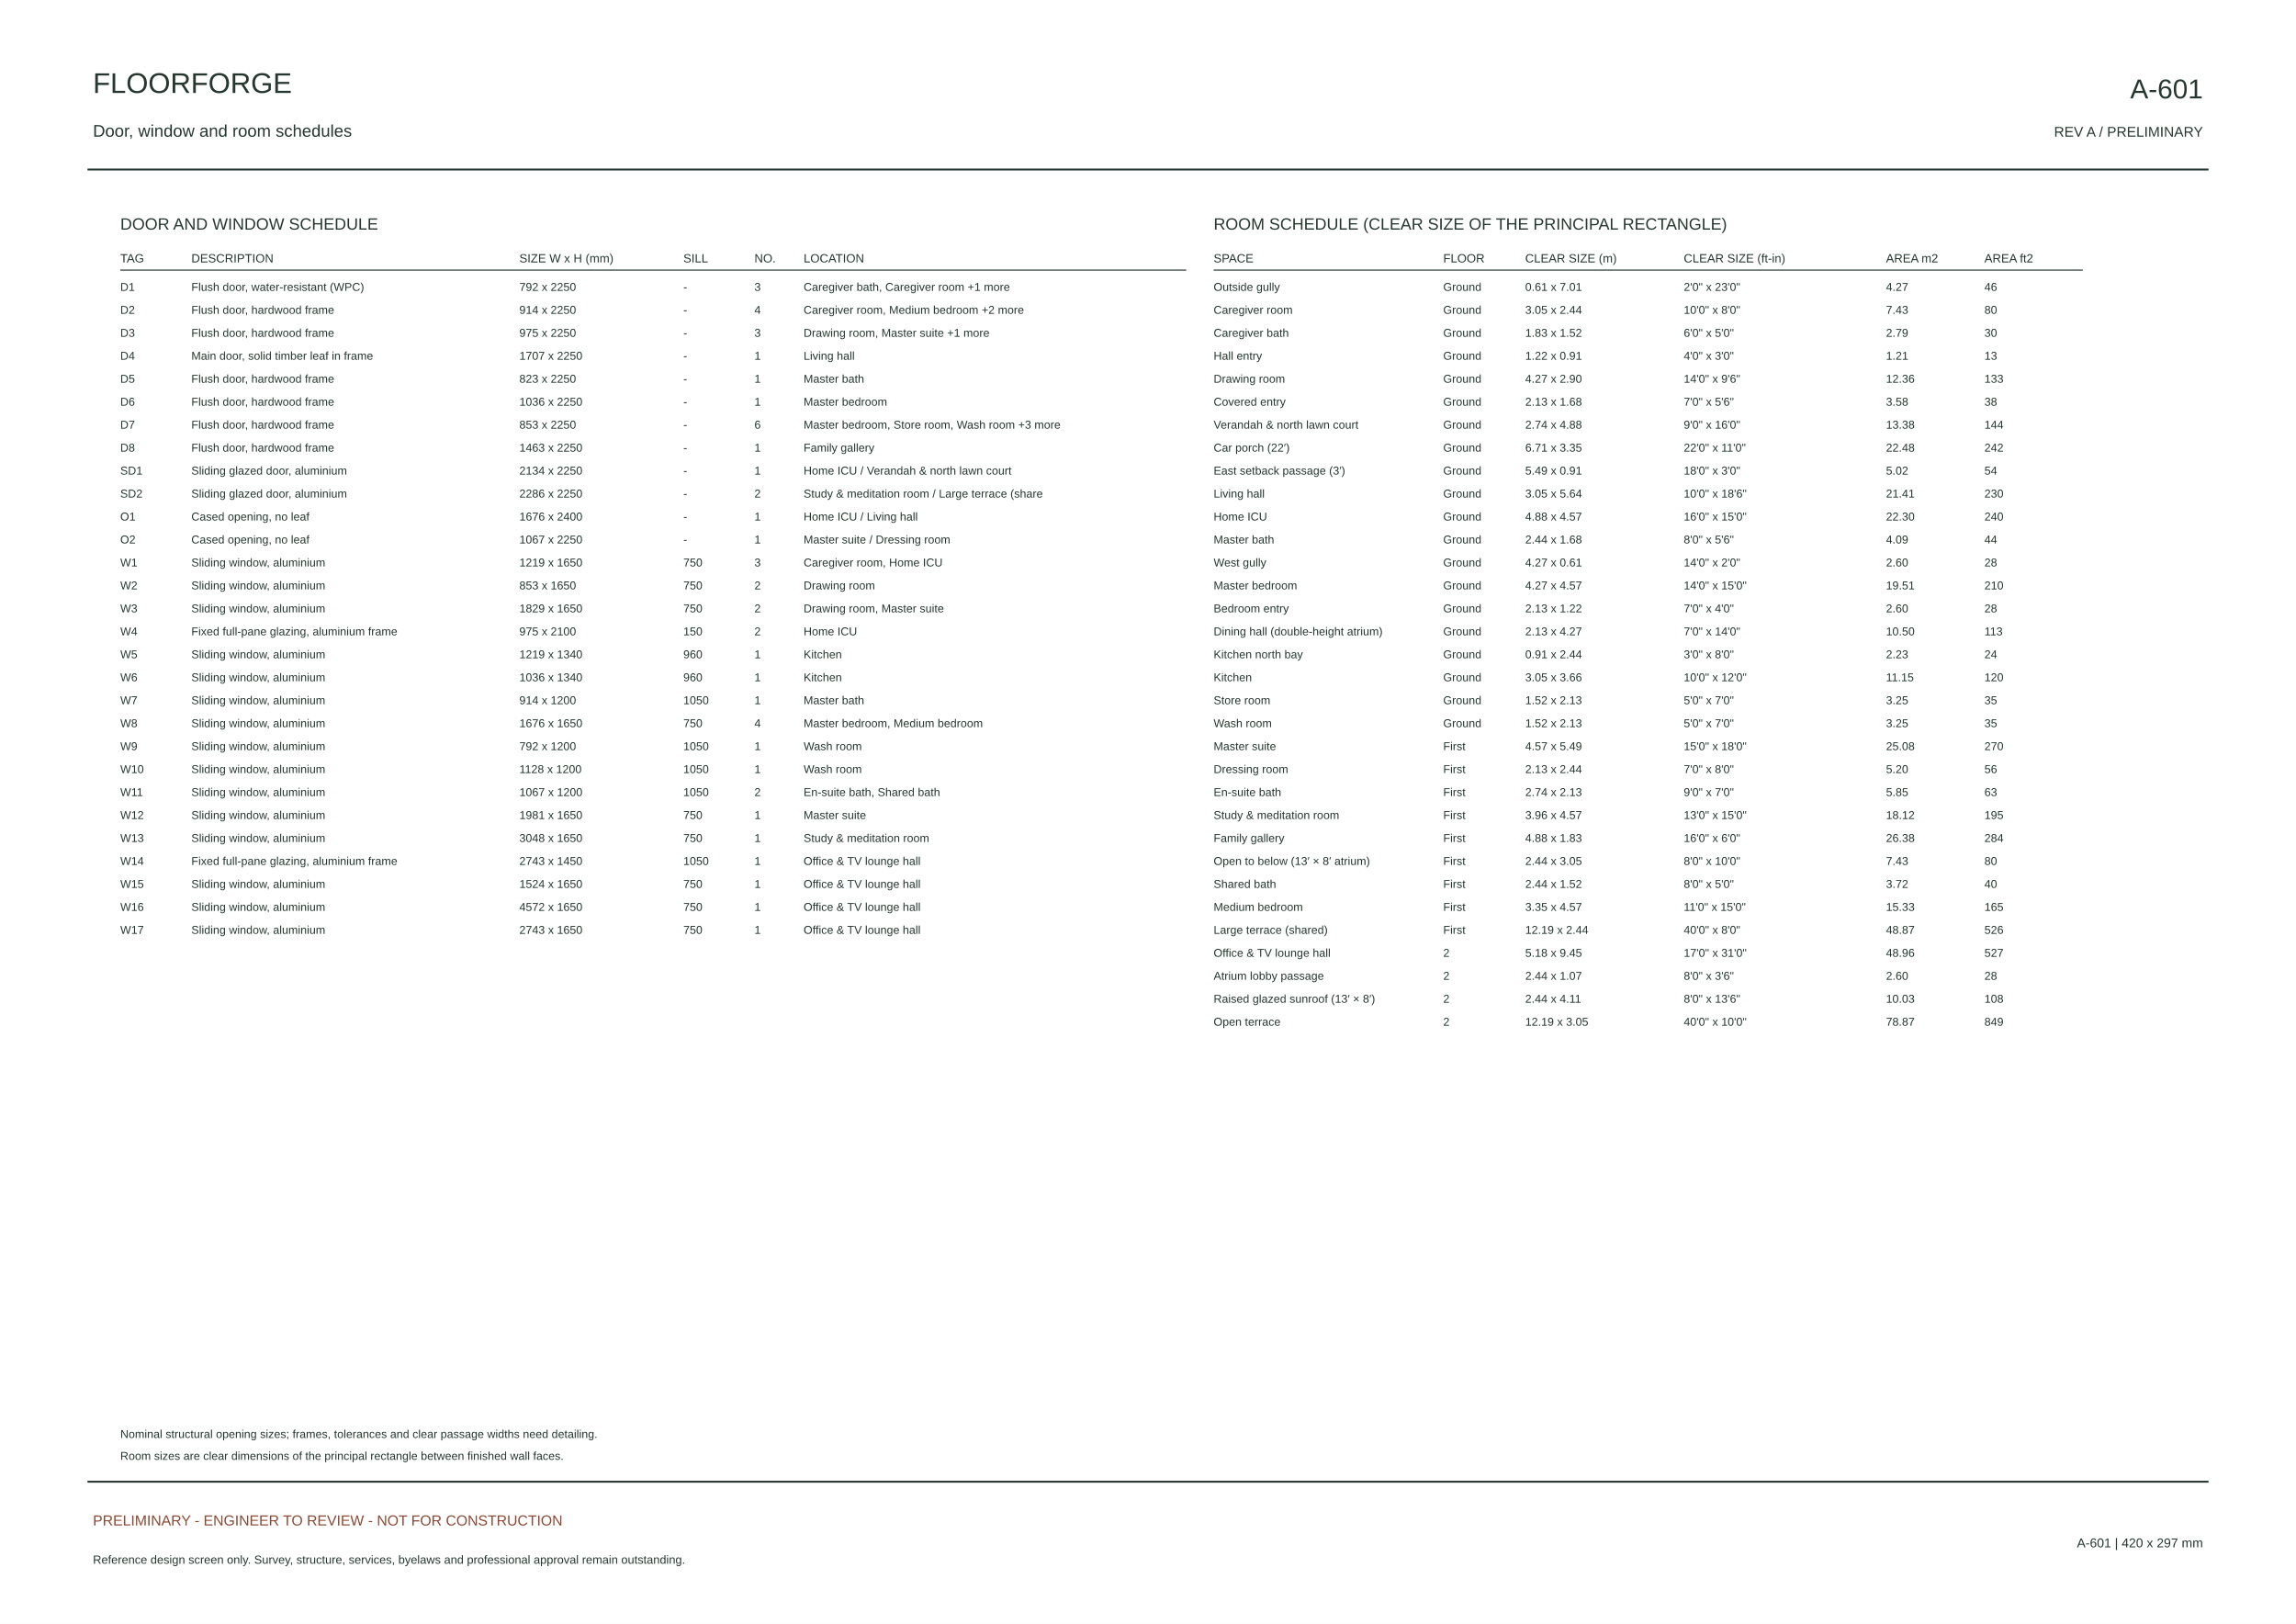
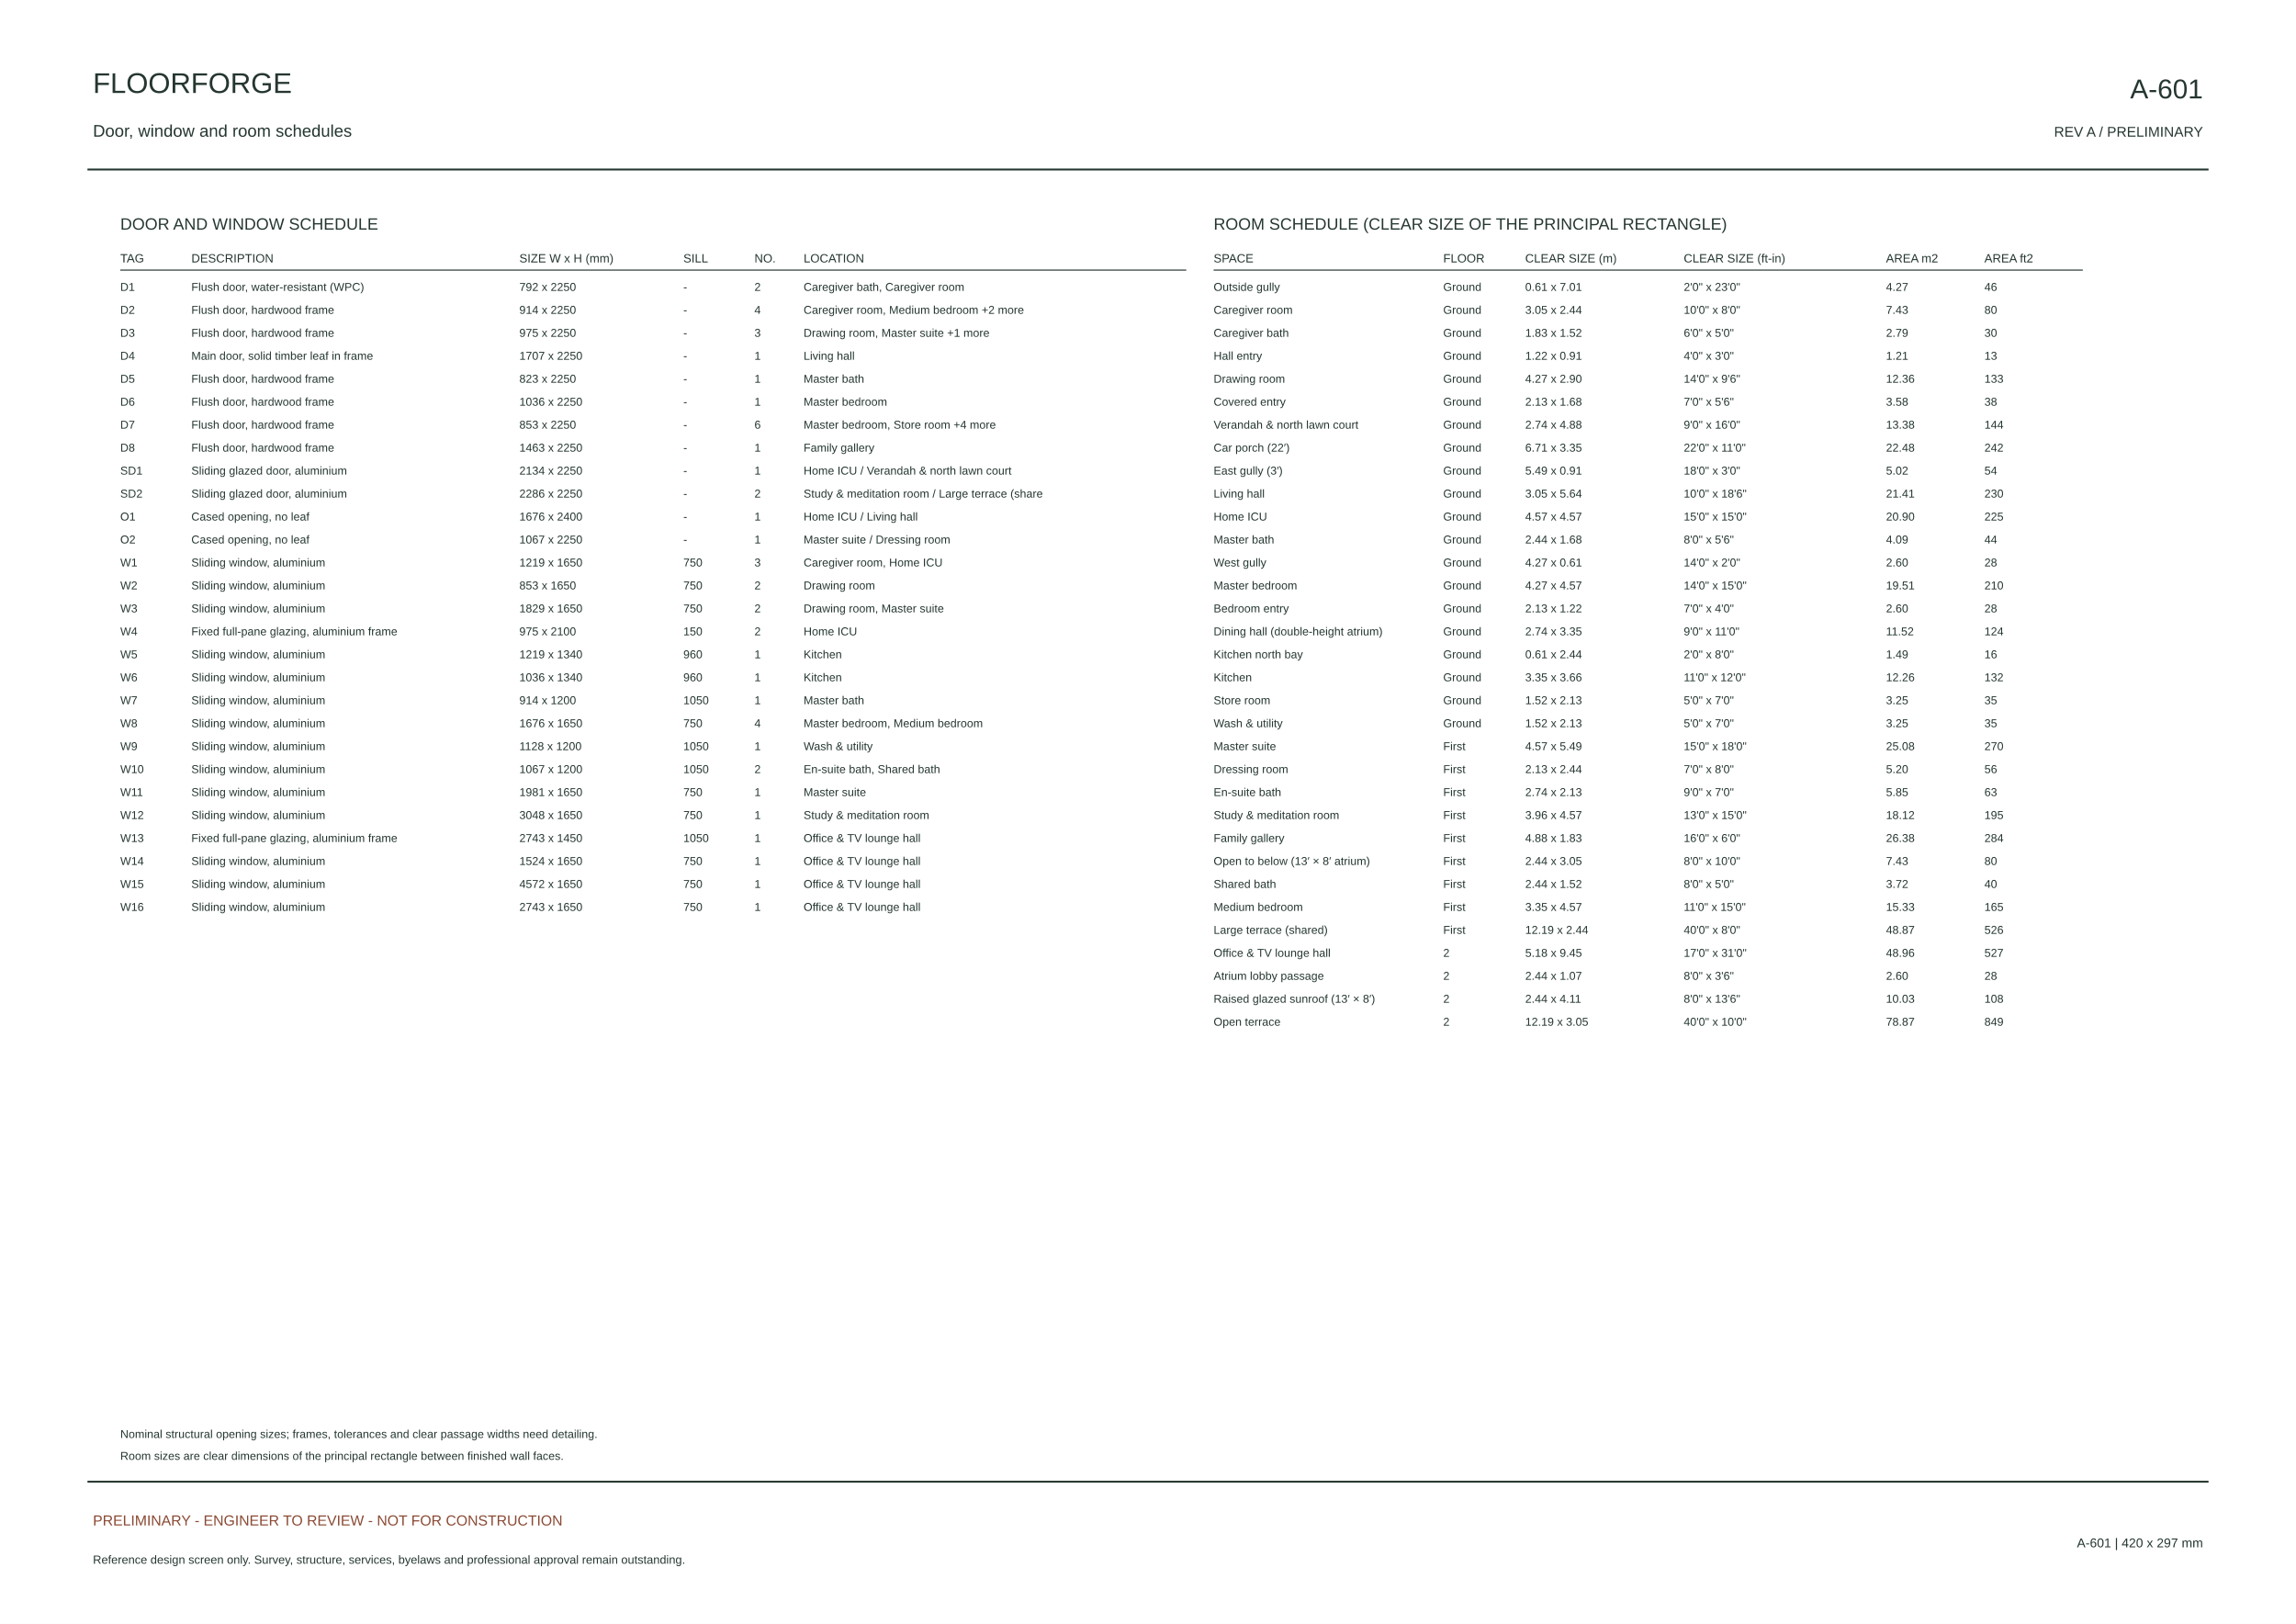
<svg xmlns="http://www.w3.org/2000/svg" width="420mm" height="297mm" viewBox="0 0 420 297">
  <rect width="420" height="297" fill="white" />
  <g font-family="Arial,Helvetica,sans-serif">
    <path d="M 16 31 H 404 M 16 271 H 404" stroke="#25372f" stroke-width=".35" />
    <text x="17" y="17" fill="#25372f" font-size="5.2" text-anchor="start">FLOORFORGE</text>
    <text x="17" y="25" fill="#25372f" font-size="3.1" text-anchor="start">Door, window and room schedules</text>
    <text x="403" y="18" fill="#25372f" font-size="5" text-anchor="end">A-601</text>
    <text x="403" y="25" fill="#25372f" font-size="2.6" text-anchor="end">REV A / PRELIMINARY</text>
    <text x="22" y="42" fill="#25372f" font-size="3" text-anchor="start">DOOR AND WINDOW SCHEDULE</text>
    <text x="22" y="48" fill="#25372f" font-size="2.2" text-anchor="start">TAG</text>
    <text x="35" y="48" fill="#25372f" font-size="2.2" text-anchor="start">DESCRIPTION</text>
    <text x="95" y="48" fill="#25372f" font-size="2.2" text-anchor="start">SIZE W x H (mm)</text>
    <text x="125" y="48" fill="#25372f" font-size="2.2" text-anchor="start">SILL</text>
    <text x="138" y="48" fill="#25372f" font-size="2.2" text-anchor="start">NO.</text>
    <text x="147" y="48" fill="#25372f" font-size="2.2" text-anchor="start">LOCATION</text>
    <path d="M 22 49.4 H 217" stroke="#25372f" stroke-width=".2" />
    <text x="22" y="53.2" fill="#25372f" font-size="2.1" text-anchor="start">D1</text>
    <text x="35" y="53.2" fill="#25372f" font-size="2.1" text-anchor="start">Flush door, water-resistant (WPC)</text>
    <text x="95" y="53.2" fill="#25372f" font-size="2.1" text-anchor="start">792 x 2250</text>
    <text x="125" y="53.2" fill="#25372f" font-size="2.1" text-anchor="start">-</text>
-     <text x="138" y="53.2" fill="#25372f" font-size="2.1" text-anchor="start">3</text>
-     <text x="147" y="53.2" fill="#25372f" font-size="2.1" text-anchor="start">Caregiver bath, Caregiver room +1 more</text>
+     <text x="138" y="53.2" fill="#25372f" font-size="2.1" text-anchor="start">2</text>
+     <text x="147" y="53.2" fill="#25372f" font-size="2.1" text-anchor="start">Caregiver bath, Caregiver room</text>
    <text x="22" y="57.4" fill="#25372f" font-size="2.1" text-anchor="start">D2</text>
    <text x="35" y="57.4" fill="#25372f" font-size="2.1" text-anchor="start">Flush door, hardwood frame</text>
    <text x="95" y="57.4" fill="#25372f" font-size="2.1" text-anchor="start">914 x 2250</text>
    <text x="125" y="57.4" fill="#25372f" font-size="2.1" text-anchor="start">-</text>
    <text x="138" y="57.4" fill="#25372f" font-size="2.1" text-anchor="start">4</text>
    <text x="147" y="57.4" fill="#25372f" font-size="2.1" text-anchor="start">Caregiver room, Medium bedroom +2 more</text>
    <text x="22" y="61.6" fill="#25372f" font-size="2.1" text-anchor="start">D3</text>
    <text x="35" y="61.6" fill="#25372f" font-size="2.1" text-anchor="start">Flush door, hardwood frame</text>
    <text x="95" y="61.6" fill="#25372f" font-size="2.1" text-anchor="start">975 x 2250</text>
    <text x="125" y="61.6" fill="#25372f" font-size="2.1" text-anchor="start">-</text>
    <text x="138" y="61.6" fill="#25372f" font-size="2.1" text-anchor="start">3</text>
    <text x="147" y="61.6" fill="#25372f" font-size="2.1" text-anchor="start">Drawing room, Master suite +1 more</text>
    <text x="22" y="65.8" fill="#25372f" font-size="2.1" text-anchor="start">D4</text>
    <text x="35" y="65.8" fill="#25372f" font-size="2.1" text-anchor="start">Main door, solid timber leaf in frame</text>
    <text x="95" y="65.8" fill="#25372f" font-size="2.1" text-anchor="start">1707 x 2250</text>
    <text x="125" y="65.8" fill="#25372f" font-size="2.1" text-anchor="start">-</text>
    <text x="138" y="65.8" fill="#25372f" font-size="2.1" text-anchor="start">1</text>
    <text x="147" y="65.8" fill="#25372f" font-size="2.1" text-anchor="start">Living hall</text>
    <text x="22" y="70" fill="#25372f" font-size="2.1" text-anchor="start">D5</text>
    <text x="35" y="70" fill="#25372f" font-size="2.1" text-anchor="start">Flush door, hardwood frame</text>
    <text x="95" y="70" fill="#25372f" font-size="2.1" text-anchor="start">823 x 2250</text>
    <text x="125" y="70" fill="#25372f" font-size="2.1" text-anchor="start">-</text>
    <text x="138" y="70" fill="#25372f" font-size="2.1" text-anchor="start">1</text>
    <text x="147" y="70" fill="#25372f" font-size="2.1" text-anchor="start">Master bath</text>
    <text x="22" y="74.2" fill="#25372f" font-size="2.1" text-anchor="start">D6</text>
    <text x="35" y="74.2" fill="#25372f" font-size="2.1" text-anchor="start">Flush door, hardwood frame</text>
    <text x="95" y="74.2" fill="#25372f" font-size="2.1" text-anchor="start">1036 x 2250</text>
    <text x="125" y="74.2" fill="#25372f" font-size="2.1" text-anchor="start">-</text>
    <text x="138" y="74.2" fill="#25372f" font-size="2.1" text-anchor="start">1</text>
    <text x="147" y="74.2" fill="#25372f" font-size="2.1" text-anchor="start">Master bedroom</text>
    <text x="22" y="78.4" fill="#25372f" font-size="2.1" text-anchor="start">D7</text>
    <text x="35" y="78.4" fill="#25372f" font-size="2.1" text-anchor="start">Flush door, hardwood frame</text>
    <text x="95" y="78.4" fill="#25372f" font-size="2.1" text-anchor="start">853 x 2250</text>
    <text x="125" y="78.4" fill="#25372f" font-size="2.1" text-anchor="start">-</text>
    <text x="138" y="78.4" fill="#25372f" font-size="2.1" text-anchor="start">6</text>
-     <text x="147" y="78.4" fill="#25372f" font-size="2.1" text-anchor="start">Master bedroom, Store room, Wash room +3 more</text>
+     <text x="147" y="78.4" fill="#25372f" font-size="2.1" text-anchor="start">Master bedroom, Store room +4 more</text>
    <text x="22" y="82.6" fill="#25372f" font-size="2.1" text-anchor="start">D8</text>
    <text x="35" y="82.6" fill="#25372f" font-size="2.1" text-anchor="start">Flush door, hardwood frame</text>
    <text x="95" y="82.6" fill="#25372f" font-size="2.1" text-anchor="start">1463 x 2250</text>
    <text x="125" y="82.6" fill="#25372f" font-size="2.1" text-anchor="start">-</text>
    <text x="138" y="82.6" fill="#25372f" font-size="2.1" text-anchor="start">1</text>
    <text x="147" y="82.6" fill="#25372f" font-size="2.1" text-anchor="start">Family gallery</text>
    <text x="22" y="86.8" fill="#25372f" font-size="2.1" text-anchor="start">SD1</text>
    <text x="35" y="86.8" fill="#25372f" font-size="2.1" text-anchor="start">Sliding glazed door, aluminium</text>
    <text x="95" y="86.8" fill="#25372f" font-size="2.1" text-anchor="start">2134 x 2250</text>
    <text x="125" y="86.8" fill="#25372f" font-size="2.1" text-anchor="start">-</text>
    <text x="138" y="86.8" fill="#25372f" font-size="2.1" text-anchor="start">1</text>
    <text x="147" y="86.8" fill="#25372f" font-size="2.1" text-anchor="start">Home ICU / Verandah &amp; north lawn court</text>
    <text x="22" y="91" fill="#25372f" font-size="2.1" text-anchor="start">SD2</text>
    <text x="35" y="91" fill="#25372f" font-size="2.1" text-anchor="start">Sliding glazed door, aluminium</text>
    <text x="95" y="91" fill="#25372f" font-size="2.1" text-anchor="start">2286 x 2250</text>
    <text x="125" y="91" fill="#25372f" font-size="2.1" text-anchor="start">-</text>
    <text x="138" y="91" fill="#25372f" font-size="2.1" text-anchor="start">2</text>
    <text x="147" y="91" fill="#25372f" font-size="2.1" text-anchor="start">Study &amp; meditation room / Large terrace (share</text>
    <text x="22" y="95.2" fill="#25372f" font-size="2.1" text-anchor="start">O1</text>
    <text x="35" y="95.2" fill="#25372f" font-size="2.1" text-anchor="start">Cased opening, no leaf</text>
    <text x="95" y="95.2" fill="#25372f" font-size="2.1" text-anchor="start">1676 x 2400</text>
    <text x="125" y="95.2" fill="#25372f" font-size="2.1" text-anchor="start">-</text>
    <text x="138" y="95.2" fill="#25372f" font-size="2.1" text-anchor="start">1</text>
    <text x="147" y="95.2" fill="#25372f" font-size="2.1" text-anchor="start">Home ICU / Living hall</text>
    <text x="22" y="99.4" fill="#25372f" font-size="2.1" text-anchor="start">O2</text>
    <text x="35" y="99.4" fill="#25372f" font-size="2.1" text-anchor="start">Cased opening, no leaf</text>
    <text x="95" y="99.4" fill="#25372f" font-size="2.1" text-anchor="start">1067 x 2250</text>
    <text x="125" y="99.4" fill="#25372f" font-size="2.1" text-anchor="start">-</text>
    <text x="138" y="99.4" fill="#25372f" font-size="2.1" text-anchor="start">1</text>
    <text x="147" y="99.4" fill="#25372f" font-size="2.1" text-anchor="start">Master suite / Dressing room</text>
    <text x="22" y="103.6" fill="#25372f" font-size="2.1" text-anchor="start">W1</text>
    <text x="35" y="103.6" fill="#25372f" font-size="2.1" text-anchor="start">Sliding window, aluminium</text>
    <text x="95" y="103.6" fill="#25372f" font-size="2.1" text-anchor="start">1219 x 1650</text>
    <text x="125" y="103.6" fill="#25372f" font-size="2.1" text-anchor="start">750</text>
    <text x="138" y="103.6" fill="#25372f" font-size="2.1" text-anchor="start">3</text>
    <text x="147" y="103.6" fill="#25372f" font-size="2.1" text-anchor="start">Caregiver room, Home ICU</text>
    <text x="22" y="107.8" fill="#25372f" font-size="2.1" text-anchor="start">W2</text>
    <text x="35" y="107.8" fill="#25372f" font-size="2.1" text-anchor="start">Sliding window, aluminium</text>
    <text x="95" y="107.8" fill="#25372f" font-size="2.1" text-anchor="start">853 x 1650</text>
    <text x="125" y="107.8" fill="#25372f" font-size="2.1" text-anchor="start">750</text>
    <text x="138" y="107.8" fill="#25372f" font-size="2.1" text-anchor="start">2</text>
    <text x="147" y="107.8" fill="#25372f" font-size="2.1" text-anchor="start">Drawing room</text>
    <text x="22" y="112" fill="#25372f" font-size="2.1" text-anchor="start">W3</text>
    <text x="35" y="112" fill="#25372f" font-size="2.1" text-anchor="start">Sliding window, aluminium</text>
    <text x="95" y="112" fill="#25372f" font-size="2.1" text-anchor="start">1829 x 1650</text>
    <text x="125" y="112" fill="#25372f" font-size="2.1" text-anchor="start">750</text>
    <text x="138" y="112" fill="#25372f" font-size="2.1" text-anchor="start">2</text>
    <text x="147" y="112" fill="#25372f" font-size="2.1" text-anchor="start">Drawing room, Master suite</text>
    <text x="22" y="116.2" fill="#25372f" font-size="2.1" text-anchor="start">W4</text>
    <text x="35" y="116.2" fill="#25372f" font-size="2.1" text-anchor="start">Fixed full-pane glazing, aluminium frame</text>
    <text x="95" y="116.2" fill="#25372f" font-size="2.1" text-anchor="start">975 x 2100</text>
    <text x="125" y="116.2" fill="#25372f" font-size="2.1" text-anchor="start">150</text>
    <text x="138" y="116.2" fill="#25372f" font-size="2.1" text-anchor="start">2</text>
    <text x="147" y="116.2" fill="#25372f" font-size="2.1" text-anchor="start">Home ICU</text>
    <text x="22" y="120.4" fill="#25372f" font-size="2.1" text-anchor="start">W5</text>
    <text x="35" y="120.4" fill="#25372f" font-size="2.1" text-anchor="start">Sliding window, aluminium</text>
    <text x="95" y="120.4" fill="#25372f" font-size="2.1" text-anchor="start">1219 x 1340</text>
    <text x="125" y="120.4" fill="#25372f" font-size="2.1" text-anchor="start">960</text>
    <text x="138" y="120.4" fill="#25372f" font-size="2.1" text-anchor="start">1</text>
    <text x="147" y="120.4" fill="#25372f" font-size="2.1" text-anchor="start">Kitchen</text>
    <text x="22" y="124.6" fill="#25372f" font-size="2.1" text-anchor="start">W6</text>
    <text x="35" y="124.6" fill="#25372f" font-size="2.1" text-anchor="start">Sliding window, aluminium</text>
    <text x="95" y="124.6" fill="#25372f" font-size="2.1" text-anchor="start">1036 x 1340</text>
    <text x="125" y="124.6" fill="#25372f" font-size="2.1" text-anchor="start">960</text>
    <text x="138" y="124.6" fill="#25372f" font-size="2.1" text-anchor="start">1</text>
    <text x="147" y="124.6" fill="#25372f" font-size="2.1" text-anchor="start">Kitchen</text>
    <text x="22" y="128.8" fill="#25372f" font-size="2.1" text-anchor="start">W7</text>
    <text x="35" y="128.8" fill="#25372f" font-size="2.1" text-anchor="start">Sliding window, aluminium</text>
    <text x="95" y="128.8" fill="#25372f" font-size="2.1" text-anchor="start">914 x 1200</text>
    <text x="125" y="128.8" fill="#25372f" font-size="2.1" text-anchor="start">1050</text>
    <text x="138" y="128.8" fill="#25372f" font-size="2.1" text-anchor="start">1</text>
    <text x="147" y="128.8" fill="#25372f" font-size="2.1" text-anchor="start">Master bath</text>
    <text x="22" y="133" fill="#25372f" font-size="2.1" text-anchor="start">W8</text>
    <text x="35" y="133" fill="#25372f" font-size="2.1" text-anchor="start">Sliding window, aluminium</text>
    <text x="95" y="133" fill="#25372f" font-size="2.1" text-anchor="start">1676 x 1650</text>
    <text x="125" y="133" fill="#25372f" font-size="2.1" text-anchor="start">750</text>
    <text x="138" y="133" fill="#25372f" font-size="2.1" text-anchor="start">4</text>
    <text x="147" y="133" fill="#25372f" font-size="2.1" text-anchor="start">Master bedroom, Medium bedroom</text>
    <text x="22" y="137.2" fill="#25372f" font-size="2.1" text-anchor="start">W9</text>
    <text x="35" y="137.2" fill="#25372f" font-size="2.1" text-anchor="start">Sliding window, aluminium</text>
-     <text x="95" y="137.2" fill="#25372f" font-size="2.1" text-anchor="start">792 x 1200</text>
+     <text x="95" y="137.2" fill="#25372f" font-size="2.1" text-anchor="start">1128 x 1200</text>
    <text x="125" y="137.2" fill="#25372f" font-size="2.1" text-anchor="start">1050</text>
    <text x="138" y="137.2" fill="#25372f" font-size="2.1" text-anchor="start">1</text>
-     <text x="147" y="137.2" fill="#25372f" font-size="2.1" text-anchor="start">Wash room</text>
+     <text x="147" y="137.2" fill="#25372f" font-size="2.1" text-anchor="start">Wash &amp; utility</text>
    <text x="22" y="141.4" fill="#25372f" font-size="2.1" text-anchor="start">W10</text>
    <text x="35" y="141.4" fill="#25372f" font-size="2.1" text-anchor="start">Sliding window, aluminium</text>
-     <text x="95" y="141.4" fill="#25372f" font-size="2.1" text-anchor="start">1128 x 1200</text>
+     <text x="95" y="141.4" fill="#25372f" font-size="2.1" text-anchor="start">1067 x 1200</text>
    <text x="125" y="141.4" fill="#25372f" font-size="2.1" text-anchor="start">1050</text>
-     <text x="138" y="141.4" fill="#25372f" font-size="2.1" text-anchor="start">1</text>
-     <text x="147" y="141.4" fill="#25372f" font-size="2.1" text-anchor="start">Wash room</text>
+     <text x="138" y="141.4" fill="#25372f" font-size="2.1" text-anchor="start">2</text>
+     <text x="147" y="141.4" fill="#25372f" font-size="2.1" text-anchor="start">En-suite bath, Shared bath</text>
    <text x="22" y="145.6" fill="#25372f" font-size="2.1" text-anchor="start">W11</text>
    <text x="35" y="145.6" fill="#25372f" font-size="2.1" text-anchor="start">Sliding window, aluminium</text>
-     <text x="95" y="145.6" fill="#25372f" font-size="2.1" text-anchor="start">1067 x 1200</text>
-     <text x="125" y="145.6" fill="#25372f" font-size="2.1" text-anchor="start">1050</text>
-     <text x="138" y="145.6" fill="#25372f" font-size="2.1" text-anchor="start">2</text>
-     <text x="147" y="145.6" fill="#25372f" font-size="2.1" text-anchor="start">En-suite bath, Shared bath</text>
+     <text x="95" y="145.6" fill="#25372f" font-size="2.1" text-anchor="start">1981 x 1650</text>
+     <text x="125" y="145.6" fill="#25372f" font-size="2.1" text-anchor="start">750</text>
+     <text x="138" y="145.6" fill="#25372f" font-size="2.1" text-anchor="start">1</text>
+     <text x="147" y="145.6" fill="#25372f" font-size="2.1" text-anchor="start">Master suite</text>
    <text x="22" y="149.8" fill="#25372f" font-size="2.1" text-anchor="start">W12</text>
    <text x="35" y="149.8" fill="#25372f" font-size="2.1" text-anchor="start">Sliding window, aluminium</text>
-     <text x="95" y="149.8" fill="#25372f" font-size="2.1" text-anchor="start">1981 x 1650</text>
+     <text x="95" y="149.8" fill="#25372f" font-size="2.1" text-anchor="start">3048 x 1650</text>
    <text x="125" y="149.8" fill="#25372f" font-size="2.1" text-anchor="start">750</text>
    <text x="138" y="149.8" fill="#25372f" font-size="2.1" text-anchor="start">1</text>
-     <text x="147" y="149.8" fill="#25372f" font-size="2.1" text-anchor="start">Master suite</text>
+     <text x="147" y="149.8" fill="#25372f" font-size="2.1" text-anchor="start">Study &amp; meditation room</text>
    <text x="22" y="154" fill="#25372f" font-size="2.1" text-anchor="start">W13</text>
-     <text x="35" y="154" fill="#25372f" font-size="2.1" text-anchor="start">Sliding window, aluminium</text>
-     <text x="95" y="154" fill="#25372f" font-size="2.1" text-anchor="start">3048 x 1650</text>
-     <text x="125" y="154" fill="#25372f" font-size="2.1" text-anchor="start">750</text>
+     <text x="35" y="154" fill="#25372f" font-size="2.1" text-anchor="start">Fixed full-pane glazing, aluminium frame</text>
+     <text x="95" y="154" fill="#25372f" font-size="2.1" text-anchor="start">2743 x 1450</text>
+     <text x="125" y="154" fill="#25372f" font-size="2.1" text-anchor="start">1050</text>
    <text x="138" y="154" fill="#25372f" font-size="2.1" text-anchor="start">1</text>
-     <text x="147" y="154" fill="#25372f" font-size="2.1" text-anchor="start">Study &amp; meditation room</text>
+     <text x="147" y="154" fill="#25372f" font-size="2.1" text-anchor="start">Office &amp; TV lounge hall</text>
    <text x="22" y="158.2" fill="#25372f" font-size="2.1" text-anchor="start">W14</text>
-     <text x="35" y="158.2" fill="#25372f" font-size="2.1" text-anchor="start">Fixed full-pane glazing, aluminium frame</text>
-     <text x="95" y="158.2" fill="#25372f" font-size="2.1" text-anchor="start">2743 x 1450</text>
-     <text x="125" y="158.2" fill="#25372f" font-size="2.1" text-anchor="start">1050</text>
+     <text x="35" y="158.2" fill="#25372f" font-size="2.1" text-anchor="start">Sliding window, aluminium</text>
+     <text x="95" y="158.2" fill="#25372f" font-size="2.1" text-anchor="start">1524 x 1650</text>
+     <text x="125" y="158.2" fill="#25372f" font-size="2.1" text-anchor="start">750</text>
    <text x="138" y="158.2" fill="#25372f" font-size="2.1" text-anchor="start">1</text>
    <text x="147" y="158.2" fill="#25372f" font-size="2.1" text-anchor="start">Office &amp; TV lounge hall</text>
    <text x="22" y="162.4" fill="#25372f" font-size="2.1" text-anchor="start">W15</text>
    <text x="35" y="162.4" fill="#25372f" font-size="2.1" text-anchor="start">Sliding window, aluminium</text>
-     <text x="95" y="162.4" fill="#25372f" font-size="2.1" text-anchor="start">1524 x 1650</text>
+     <text x="95" y="162.4" fill="#25372f" font-size="2.1" text-anchor="start">4572 x 1650</text>
    <text x="125" y="162.4" fill="#25372f" font-size="2.1" text-anchor="start">750</text>
    <text x="138" y="162.4" fill="#25372f" font-size="2.1" text-anchor="start">1</text>
    <text x="147" y="162.4" fill="#25372f" font-size="2.1" text-anchor="start">Office &amp; TV lounge hall</text>
    <text x="22" y="166.6" fill="#25372f" font-size="2.1" text-anchor="start">W16</text>
    <text x="35" y="166.6" fill="#25372f" font-size="2.1" text-anchor="start">Sliding window, aluminium</text>
-     <text x="95" y="166.6" fill="#25372f" font-size="2.1" text-anchor="start">4572 x 1650</text>
+     <text x="95" y="166.6" fill="#25372f" font-size="2.1" text-anchor="start">2743 x 1650</text>
    <text x="125" y="166.6" fill="#25372f" font-size="2.1" text-anchor="start">750</text>
    <text x="138" y="166.6" fill="#25372f" font-size="2.1" text-anchor="start">1</text>
    <text x="147" y="166.6" fill="#25372f" font-size="2.1" text-anchor="start">Office &amp; TV lounge hall</text>
-     <text x="22" y="170.8" fill="#25372f" font-size="2.1" text-anchor="start">W17</text>
-     <text x="35" y="170.8" fill="#25372f" font-size="2.1" text-anchor="start">Sliding window, aluminium</text>
-     <text x="95" y="170.8" fill="#25372f" font-size="2.1" text-anchor="start">2743 x 1650</text>
-     <text x="125" y="170.8" fill="#25372f" font-size="2.1" text-anchor="start">750</text>
-     <text x="138" y="170.8" fill="#25372f" font-size="2.1" text-anchor="start">1</text>
-     <text x="147" y="170.8" fill="#25372f" font-size="2.1" text-anchor="start">Office &amp; TV lounge hall</text>
    <text x="222" y="42" fill="#25372f" font-size="3" text-anchor="start">ROOM SCHEDULE (CLEAR SIZE OF THE PRINCIPAL RECTANGLE)</text>
    <text x="222" y="48" fill="#25372f" font-size="2.2" text-anchor="start">SPACE</text>
    <text x="264" y="48" fill="#25372f" font-size="2.2" text-anchor="start">FLOOR</text>
    <text x="279" y="48" fill="#25372f" font-size="2.2" text-anchor="start">CLEAR SIZE (m)</text>
    <text x="308" y="48" fill="#25372f" font-size="2.2" text-anchor="start">CLEAR SIZE (ft-in)</text>
    <text x="345" y="48" fill="#25372f" font-size="2.2" text-anchor="start">AREA m2</text>
    <text x="363" y="48" fill="#25372f" font-size="2.2" text-anchor="start">AREA ft2</text>
    <path d="M 222 49.4 H 381" stroke="#25372f" stroke-width=".2" />
    <text x="222" y="53.2" fill="#25372f" font-size="2.1" text-anchor="start">Outside gully</text>
    <text x="264" y="53.2" fill="#25372f" font-size="2.1" text-anchor="start">Ground</text>
    <text x="279" y="53.2" fill="#25372f" font-size="2.1" text-anchor="start">0.61 x 7.01</text>
    <text x="308" y="53.2" fill="#25372f" font-size="2.1" text-anchor="start">2'0" x 23'0"</text>
    <text x="345" y="53.2" fill="#25372f" font-size="2.1" text-anchor="start">4.27</text>
    <text x="363" y="53.2" fill="#25372f" font-size="2.1" text-anchor="start">46</text>
    <text x="222" y="57.4" fill="#25372f" font-size="2.1" text-anchor="start">Caregiver room</text>
    <text x="264" y="57.4" fill="#25372f" font-size="2.1" text-anchor="start">Ground</text>
    <text x="279" y="57.4" fill="#25372f" font-size="2.1" text-anchor="start">3.05 x 2.44</text>
    <text x="308" y="57.4" fill="#25372f" font-size="2.1" text-anchor="start">10'0" x 8'0"</text>
    <text x="345" y="57.4" fill="#25372f" font-size="2.1" text-anchor="start">7.43</text>
    <text x="363" y="57.4" fill="#25372f" font-size="2.1" text-anchor="start">80</text>
    <text x="222" y="61.6" fill="#25372f" font-size="2.1" text-anchor="start">Caregiver bath</text>
    <text x="264" y="61.6" fill="#25372f" font-size="2.1" text-anchor="start">Ground</text>
    <text x="279" y="61.6" fill="#25372f" font-size="2.1" text-anchor="start">1.83 x 1.52</text>
    <text x="308" y="61.6" fill="#25372f" font-size="2.1" text-anchor="start">6'0" x 5'0"</text>
    <text x="345" y="61.6" fill="#25372f" font-size="2.1" text-anchor="start">2.79</text>
    <text x="363" y="61.6" fill="#25372f" font-size="2.1" text-anchor="start">30</text>
    <text x="222" y="65.8" fill="#25372f" font-size="2.1" text-anchor="start">Hall entry</text>
    <text x="264" y="65.8" fill="#25372f" font-size="2.1" text-anchor="start">Ground</text>
    <text x="279" y="65.8" fill="#25372f" font-size="2.1" text-anchor="start">1.22 x 0.91</text>
    <text x="308" y="65.8" fill="#25372f" font-size="2.1" text-anchor="start">4'0" x 3'0"</text>
    <text x="345" y="65.8" fill="#25372f" font-size="2.1" text-anchor="start">1.21</text>
    <text x="363" y="65.8" fill="#25372f" font-size="2.1" text-anchor="start">13</text>
    <text x="222" y="70" fill="#25372f" font-size="2.1" text-anchor="start">Drawing room</text>
    <text x="264" y="70" fill="#25372f" font-size="2.1" text-anchor="start">Ground</text>
    <text x="279" y="70" fill="#25372f" font-size="2.1" text-anchor="start">4.27 x 2.90</text>
    <text x="308" y="70" fill="#25372f" font-size="2.1" text-anchor="start">14'0" x 9'6"</text>
    <text x="345" y="70" fill="#25372f" font-size="2.1" text-anchor="start">12.36</text>
    <text x="363" y="70" fill="#25372f" font-size="2.1" text-anchor="start">133</text>
    <text x="222" y="74.2" fill="#25372f" font-size="2.1" text-anchor="start">Covered entry</text>
    <text x="264" y="74.2" fill="#25372f" font-size="2.1" text-anchor="start">Ground</text>
    <text x="279" y="74.2" fill="#25372f" font-size="2.1" text-anchor="start">2.13 x 1.68</text>
    <text x="308" y="74.2" fill="#25372f" font-size="2.1" text-anchor="start">7'0" x 5'6"</text>
    <text x="345" y="74.2" fill="#25372f" font-size="2.1" text-anchor="start">3.58</text>
    <text x="363" y="74.2" fill="#25372f" font-size="2.1" text-anchor="start">38</text>
    <text x="222" y="78.4" fill="#25372f" font-size="2.1" text-anchor="start">Verandah &amp; north lawn court</text>
    <text x="264" y="78.4" fill="#25372f" font-size="2.1" text-anchor="start">Ground</text>
    <text x="279" y="78.4" fill="#25372f" font-size="2.1" text-anchor="start">2.74 x 4.88</text>
    <text x="308" y="78.4" fill="#25372f" font-size="2.1" text-anchor="start">9'0" x 16'0"</text>
    <text x="345" y="78.4" fill="#25372f" font-size="2.1" text-anchor="start">13.38</text>
    <text x="363" y="78.4" fill="#25372f" font-size="2.1" text-anchor="start">144</text>
    <text x="222" y="82.6" fill="#25372f" font-size="2.1" text-anchor="start">Car porch (22′)</text>
    <text x="264" y="82.6" fill="#25372f" font-size="2.1" text-anchor="start">Ground</text>
    <text x="279" y="82.6" fill="#25372f" font-size="2.1" text-anchor="start">6.71 x 3.35</text>
    <text x="308" y="82.6" fill="#25372f" font-size="2.1" text-anchor="start">22'0" x 11'0"</text>
    <text x="345" y="82.6" fill="#25372f" font-size="2.1" text-anchor="start">22.48</text>
    <text x="363" y="82.6" fill="#25372f" font-size="2.1" text-anchor="start">242</text>
-     <text x="222" y="86.8" fill="#25372f" font-size="2.1" text-anchor="start">East setback passage (3′)</text>
+     <text x="222" y="86.8" fill="#25372f" font-size="2.1" text-anchor="start">East gully (3′)</text>
    <text x="264" y="86.8" fill="#25372f" font-size="2.1" text-anchor="start">Ground</text>
    <text x="279" y="86.8" fill="#25372f" font-size="2.1" text-anchor="start">5.49 x 0.91</text>
    <text x="308" y="86.8" fill="#25372f" font-size="2.1" text-anchor="start">18'0" x 3'0"</text>
    <text x="345" y="86.8" fill="#25372f" font-size="2.1" text-anchor="start">5.02</text>
    <text x="363" y="86.8" fill="#25372f" font-size="2.1" text-anchor="start">54</text>
    <text x="222" y="91" fill="#25372f" font-size="2.1" text-anchor="start">Living hall</text>
    <text x="264" y="91" fill="#25372f" font-size="2.1" text-anchor="start">Ground</text>
    <text x="279" y="91" fill="#25372f" font-size="2.1" text-anchor="start">3.05 x 5.64</text>
    <text x="308" y="91" fill="#25372f" font-size="2.1" text-anchor="start">10'0" x 18'6"</text>
    <text x="345" y="91" fill="#25372f" font-size="2.1" text-anchor="start">21.41</text>
    <text x="363" y="91" fill="#25372f" font-size="2.1" text-anchor="start">230</text>
    <text x="222" y="95.2" fill="#25372f" font-size="2.1" text-anchor="start">Home ICU</text>
    <text x="264" y="95.2" fill="#25372f" font-size="2.1" text-anchor="start">Ground</text>
-     <text x="279" y="95.2" fill="#25372f" font-size="2.1" text-anchor="start">4.88 x 4.57</text>
-     <text x="308" y="95.2" fill="#25372f" font-size="2.1" text-anchor="start">16'0" x 15'0"</text>
-     <text x="345" y="95.2" fill="#25372f" font-size="2.1" text-anchor="start">22.30</text>
-     <text x="363" y="95.2" fill="#25372f" font-size="2.1" text-anchor="start">240</text>
+     <text x="279" y="95.2" fill="#25372f" font-size="2.1" text-anchor="start">4.57 x 4.57</text>
+     <text x="308" y="95.2" fill="#25372f" font-size="2.1" text-anchor="start">15'0" x 15'0"</text>
+     <text x="345" y="95.2" fill="#25372f" font-size="2.1" text-anchor="start">20.90</text>
+     <text x="363" y="95.2" fill="#25372f" font-size="2.1" text-anchor="start">225</text>
    <text x="222" y="99.4" fill="#25372f" font-size="2.1" text-anchor="start">Master bath</text>
    <text x="264" y="99.4" fill="#25372f" font-size="2.1" text-anchor="start">Ground</text>
    <text x="279" y="99.4" fill="#25372f" font-size="2.1" text-anchor="start">2.44 x 1.68</text>
    <text x="308" y="99.4" fill="#25372f" font-size="2.1" text-anchor="start">8'0" x 5'6"</text>
    <text x="345" y="99.4" fill="#25372f" font-size="2.1" text-anchor="start">4.09</text>
    <text x="363" y="99.4" fill="#25372f" font-size="2.1" text-anchor="start">44</text>
    <text x="222" y="103.6" fill="#25372f" font-size="2.1" text-anchor="start">West gully</text>
    <text x="264" y="103.6" fill="#25372f" font-size="2.1" text-anchor="start">Ground</text>
    <text x="279" y="103.6" fill="#25372f" font-size="2.1" text-anchor="start">4.27 x 0.61</text>
    <text x="308" y="103.6" fill="#25372f" font-size="2.1" text-anchor="start">14'0" x 2'0"</text>
    <text x="345" y="103.6" fill="#25372f" font-size="2.1" text-anchor="start">2.60</text>
    <text x="363" y="103.6" fill="#25372f" font-size="2.1" text-anchor="start">28</text>
    <text x="222" y="107.8" fill="#25372f" font-size="2.1" text-anchor="start">Master bedroom</text>
    <text x="264" y="107.8" fill="#25372f" font-size="2.1" text-anchor="start">Ground</text>
    <text x="279" y="107.8" fill="#25372f" font-size="2.1" text-anchor="start">4.27 x 4.57</text>
    <text x="308" y="107.8" fill="#25372f" font-size="2.1" text-anchor="start">14'0" x 15'0"</text>
    <text x="345" y="107.8" fill="#25372f" font-size="2.1" text-anchor="start">19.51</text>
    <text x="363" y="107.8" fill="#25372f" font-size="2.1" text-anchor="start">210</text>
    <text x="222" y="112" fill="#25372f" font-size="2.1" text-anchor="start">Bedroom entry</text>
    <text x="264" y="112" fill="#25372f" font-size="2.1" text-anchor="start">Ground</text>
    <text x="279" y="112" fill="#25372f" font-size="2.1" text-anchor="start">2.13 x 1.22</text>
    <text x="308" y="112" fill="#25372f" font-size="2.1" text-anchor="start">7'0" x 4'0"</text>
    <text x="345" y="112" fill="#25372f" font-size="2.1" text-anchor="start">2.60</text>
    <text x="363" y="112" fill="#25372f" font-size="2.1" text-anchor="start">28</text>
    <text x="222" y="116.2" fill="#25372f" font-size="2.1" text-anchor="start">Dining hall (double-height atrium)</text>
    <text x="264" y="116.2" fill="#25372f" font-size="2.1" text-anchor="start">Ground</text>
-     <text x="279" y="116.2" fill="#25372f" font-size="2.1" text-anchor="start">2.13 x 4.27</text>
-     <text x="308" y="116.2" fill="#25372f" font-size="2.1" text-anchor="start">7'0" x 14'0"</text>
-     <text x="345" y="116.2" fill="#25372f" font-size="2.1" text-anchor="start">10.50</text>
-     <text x="363" y="116.2" fill="#25372f" font-size="2.1" text-anchor="start">113</text>
+     <text x="279" y="116.2" fill="#25372f" font-size="2.1" text-anchor="start">2.74 x 3.35</text>
+     <text x="308" y="116.2" fill="#25372f" font-size="2.1" text-anchor="start">9'0" x 11'0"</text>
+     <text x="345" y="116.2" fill="#25372f" font-size="2.1" text-anchor="start">11.52</text>
+     <text x="363" y="116.2" fill="#25372f" font-size="2.1" text-anchor="start">124</text>
    <text x="222" y="120.4" fill="#25372f" font-size="2.1" text-anchor="start">Kitchen north bay</text>
    <text x="264" y="120.4" fill="#25372f" font-size="2.1" text-anchor="start">Ground</text>
-     <text x="279" y="120.4" fill="#25372f" font-size="2.1" text-anchor="start">0.91 x 2.44</text>
-     <text x="308" y="120.4" fill="#25372f" font-size="2.1" text-anchor="start">3'0" x 8'0"</text>
-     <text x="345" y="120.4" fill="#25372f" font-size="2.1" text-anchor="start">2.23</text>
-     <text x="363" y="120.4" fill="#25372f" font-size="2.1" text-anchor="start">24</text>
+     <text x="279" y="120.4" fill="#25372f" font-size="2.1" text-anchor="start">0.61 x 2.44</text>
+     <text x="308" y="120.4" fill="#25372f" font-size="2.1" text-anchor="start">2'0" x 8'0"</text>
+     <text x="345" y="120.4" fill="#25372f" font-size="2.1" text-anchor="start">1.49</text>
+     <text x="363" y="120.4" fill="#25372f" font-size="2.1" text-anchor="start">16</text>
    <text x="222" y="124.6" fill="#25372f" font-size="2.1" text-anchor="start">Kitchen</text>
    <text x="264" y="124.6" fill="#25372f" font-size="2.1" text-anchor="start">Ground</text>
-     <text x="279" y="124.6" fill="#25372f" font-size="2.1" text-anchor="start">3.05 x 3.66</text>
-     <text x="308" y="124.6" fill="#25372f" font-size="2.1" text-anchor="start">10'0" x 12'0"</text>
-     <text x="345" y="124.6" fill="#25372f" font-size="2.1" text-anchor="start">11.15</text>
-     <text x="363" y="124.6" fill="#25372f" font-size="2.1" text-anchor="start">120</text>
+     <text x="279" y="124.6" fill="#25372f" font-size="2.1" text-anchor="start">3.35 x 3.66</text>
+     <text x="308" y="124.6" fill="#25372f" font-size="2.1" text-anchor="start">11'0" x 12'0"</text>
+     <text x="345" y="124.6" fill="#25372f" font-size="2.1" text-anchor="start">12.26</text>
+     <text x="363" y="124.6" fill="#25372f" font-size="2.1" text-anchor="start">132</text>
    <text x="222" y="128.8" fill="#25372f" font-size="2.1" text-anchor="start">Store room</text>
    <text x="264" y="128.8" fill="#25372f" font-size="2.1" text-anchor="start">Ground</text>
    <text x="279" y="128.8" fill="#25372f" font-size="2.1" text-anchor="start">1.52 x 2.13</text>
    <text x="308" y="128.8" fill="#25372f" font-size="2.1" text-anchor="start">5'0" x 7'0"</text>
    <text x="345" y="128.8" fill="#25372f" font-size="2.1" text-anchor="start">3.25</text>
    <text x="363" y="128.8" fill="#25372f" font-size="2.1" text-anchor="start">35</text>
-     <text x="222" y="133" fill="#25372f" font-size="2.1" text-anchor="start">Wash room</text>
+     <text x="222" y="133" fill="#25372f" font-size="2.1" text-anchor="start">Wash &amp; utility</text>
    <text x="264" y="133" fill="#25372f" font-size="2.1" text-anchor="start">Ground</text>
    <text x="279" y="133" fill="#25372f" font-size="2.1" text-anchor="start">1.52 x 2.13</text>
    <text x="308" y="133" fill="#25372f" font-size="2.1" text-anchor="start">5'0" x 7'0"</text>
    <text x="345" y="133" fill="#25372f" font-size="2.1" text-anchor="start">3.25</text>
    <text x="363" y="133" fill="#25372f" font-size="2.1" text-anchor="start">35</text>
    <text x="222" y="137.2" fill="#25372f" font-size="2.1" text-anchor="start">Master suite</text>
    <text x="264" y="137.2" fill="#25372f" font-size="2.1" text-anchor="start">First</text>
    <text x="279" y="137.2" fill="#25372f" font-size="2.1" text-anchor="start">4.57 x 5.49</text>
    <text x="308" y="137.2" fill="#25372f" font-size="2.1" text-anchor="start">15'0" x 18'0"</text>
    <text x="345" y="137.2" fill="#25372f" font-size="2.1" text-anchor="start">25.08</text>
    <text x="363" y="137.2" fill="#25372f" font-size="2.1" text-anchor="start">270</text>
    <text x="222" y="141.4" fill="#25372f" font-size="2.1" text-anchor="start">Dressing room</text>
    <text x="264" y="141.4" fill="#25372f" font-size="2.1" text-anchor="start">First</text>
    <text x="279" y="141.4" fill="#25372f" font-size="2.1" text-anchor="start">2.13 x 2.44</text>
    <text x="308" y="141.4" fill="#25372f" font-size="2.1" text-anchor="start">7'0" x 8'0"</text>
    <text x="345" y="141.4" fill="#25372f" font-size="2.1" text-anchor="start">5.20</text>
    <text x="363" y="141.4" fill="#25372f" font-size="2.1" text-anchor="start">56</text>
    <text x="222" y="145.6" fill="#25372f" font-size="2.1" text-anchor="start">En-suite bath</text>
    <text x="264" y="145.6" fill="#25372f" font-size="2.1" text-anchor="start">First</text>
    <text x="279" y="145.6" fill="#25372f" font-size="2.1" text-anchor="start">2.74 x 2.13</text>
    <text x="308" y="145.6" fill="#25372f" font-size="2.1" text-anchor="start">9'0" x 7'0"</text>
    <text x="345" y="145.6" fill="#25372f" font-size="2.1" text-anchor="start">5.85</text>
    <text x="363" y="145.6" fill="#25372f" font-size="2.1" text-anchor="start">63</text>
    <text x="222" y="149.8" fill="#25372f" font-size="2.1" text-anchor="start">Study &amp; meditation room</text>
    <text x="264" y="149.8" fill="#25372f" font-size="2.1" text-anchor="start">First</text>
    <text x="279" y="149.8" fill="#25372f" font-size="2.1" text-anchor="start">3.96 x 4.57</text>
    <text x="308" y="149.8" fill="#25372f" font-size="2.1" text-anchor="start">13'0" x 15'0"</text>
    <text x="345" y="149.8" fill="#25372f" font-size="2.1" text-anchor="start">18.12</text>
    <text x="363" y="149.8" fill="#25372f" font-size="2.1" text-anchor="start">195</text>
    <text x="222" y="154" fill="#25372f" font-size="2.1" text-anchor="start">Family gallery</text>
    <text x="264" y="154" fill="#25372f" font-size="2.1" text-anchor="start">First</text>
    <text x="279" y="154" fill="#25372f" font-size="2.1" text-anchor="start">4.88 x 1.83</text>
    <text x="308" y="154" fill="#25372f" font-size="2.1" text-anchor="start">16'0" x 6'0"</text>
    <text x="345" y="154" fill="#25372f" font-size="2.1" text-anchor="start">26.38</text>
    <text x="363" y="154" fill="#25372f" font-size="2.1" text-anchor="start">284</text>
    <text x="222" y="158.2" fill="#25372f" font-size="2.1" text-anchor="start">Open to below (13′ × 8′ atrium)</text>
    <text x="264" y="158.2" fill="#25372f" font-size="2.1" text-anchor="start">First</text>
    <text x="279" y="158.2" fill="#25372f" font-size="2.1" text-anchor="start">2.44 x 3.05</text>
    <text x="308" y="158.2" fill="#25372f" font-size="2.1" text-anchor="start">8'0" x 10'0"</text>
    <text x="345" y="158.2" fill="#25372f" font-size="2.1" text-anchor="start">7.43</text>
    <text x="363" y="158.2" fill="#25372f" font-size="2.1" text-anchor="start">80</text>
    <text x="222" y="162.4" fill="#25372f" font-size="2.1" text-anchor="start">Shared bath</text>
    <text x="264" y="162.4" fill="#25372f" font-size="2.1" text-anchor="start">First</text>
    <text x="279" y="162.4" fill="#25372f" font-size="2.1" text-anchor="start">2.44 x 1.52</text>
    <text x="308" y="162.4" fill="#25372f" font-size="2.1" text-anchor="start">8'0" x 5'0"</text>
    <text x="345" y="162.4" fill="#25372f" font-size="2.1" text-anchor="start">3.72</text>
    <text x="363" y="162.4" fill="#25372f" font-size="2.1" text-anchor="start">40</text>
    <text x="222" y="166.6" fill="#25372f" font-size="2.1" text-anchor="start">Medium bedroom</text>
    <text x="264" y="166.6" fill="#25372f" font-size="2.1" text-anchor="start">First</text>
    <text x="279" y="166.6" fill="#25372f" font-size="2.1" text-anchor="start">3.35 x 4.57</text>
    <text x="308" y="166.6" fill="#25372f" font-size="2.1" text-anchor="start">11'0" x 15'0"</text>
    <text x="345" y="166.6" fill="#25372f" font-size="2.1" text-anchor="start">15.33</text>
    <text x="363" y="166.6" fill="#25372f" font-size="2.1" text-anchor="start">165</text>
    <text x="222" y="170.8" fill="#25372f" font-size="2.1" text-anchor="start">Large terrace (shared)</text>
    <text x="264" y="170.8" fill="#25372f" font-size="2.1" text-anchor="start">First</text>
    <text x="279" y="170.8" fill="#25372f" font-size="2.1" text-anchor="start">12.19 x 2.44</text>
    <text x="308" y="170.8" fill="#25372f" font-size="2.1" text-anchor="start">40'0" x 8'0"</text>
    <text x="345" y="170.8" fill="#25372f" font-size="2.1" text-anchor="start">48.87</text>
    <text x="363" y="170.8" fill="#25372f" font-size="2.1" text-anchor="start">526</text>
    <text x="222" y="175" fill="#25372f" font-size="2.1" text-anchor="start">Office &amp; TV lounge hall</text>
    <text x="264" y="175" fill="#25372f" font-size="2.1" text-anchor="start">2</text>
    <text x="279" y="175" fill="#25372f" font-size="2.1" text-anchor="start">5.18 x 9.45</text>
    <text x="308" y="175" fill="#25372f" font-size="2.1" text-anchor="start">17'0" x 31'0"</text>
    <text x="345" y="175" fill="#25372f" font-size="2.1" text-anchor="start">48.96</text>
    <text x="363" y="175" fill="#25372f" font-size="2.1" text-anchor="start">527</text>
    <text x="222" y="179.2" fill="#25372f" font-size="2.1" text-anchor="start">Atrium lobby passage</text>
    <text x="264" y="179.2" fill="#25372f" font-size="2.1" text-anchor="start">2</text>
    <text x="279" y="179.2" fill="#25372f" font-size="2.1" text-anchor="start">2.44 x 1.07</text>
    <text x="308" y="179.2" fill="#25372f" font-size="2.1" text-anchor="start">8'0" x 3'6"</text>
    <text x="345" y="179.2" fill="#25372f" font-size="2.1" text-anchor="start">2.60</text>
    <text x="363" y="179.2" fill="#25372f" font-size="2.1" text-anchor="start">28</text>
    <text x="222" y="183.4" fill="#25372f" font-size="2.1" text-anchor="start">Raised glazed sunroof (13′ × 8′)</text>
    <text x="264" y="183.4" fill="#25372f" font-size="2.1" text-anchor="start">2</text>
    <text x="279" y="183.4" fill="#25372f" font-size="2.1" text-anchor="start">2.44 x 4.11</text>
    <text x="308" y="183.4" fill="#25372f" font-size="2.1" text-anchor="start">8'0" x 13'6"</text>
    <text x="345" y="183.4" fill="#25372f" font-size="2.1" text-anchor="start">10.03</text>
    <text x="363" y="183.4" fill="#25372f" font-size="2.1" text-anchor="start">108</text>
    <text x="222" y="187.6" fill="#25372f" font-size="2.1" text-anchor="start">Open terrace</text>
    <text x="264" y="187.6" fill="#25372f" font-size="2.1" text-anchor="start">2</text>
    <text x="279" y="187.6" fill="#25372f" font-size="2.1" text-anchor="start">12.19 x 3.05</text>
    <text x="308" y="187.6" fill="#25372f" font-size="2.1" text-anchor="start">40'0" x 10'0"</text>
    <text x="345" y="187.6" fill="#25372f" font-size="2.1" text-anchor="start">78.87</text>
    <text x="363" y="187.6" fill="#25372f" font-size="2.1" text-anchor="start">849</text>
    <text x="22" y="263" fill="#25372f" font-size="2.1" text-anchor="start">Nominal structural opening sizes; frames, tolerances and clear passage widths need detailing.</text>
    <text x="22" y="267" fill="#25372f" font-size="2.1" text-anchor="start">Room sizes are clear dimensions of the principal rectangle between finished wall faces.</text>
    <text x="17" y="279" fill="#8a4933" font-size="2.65" text-anchor="start">PRELIMINARY - ENGINEER TO REVIEW - NOT FOR CONSTRUCTION</text>
    <text x="17" y="286" fill="#25372f" font-size="2.15" text-anchor="start">Reference design screen only. Survey, structure, services, byelaws and professional approval remain outstanding.</text>
    <text x="403" y="283" fill="#25372f" font-size="2.35" text-anchor="end">A-601  |  420 x 297 mm</text>
  </g>
</svg>
